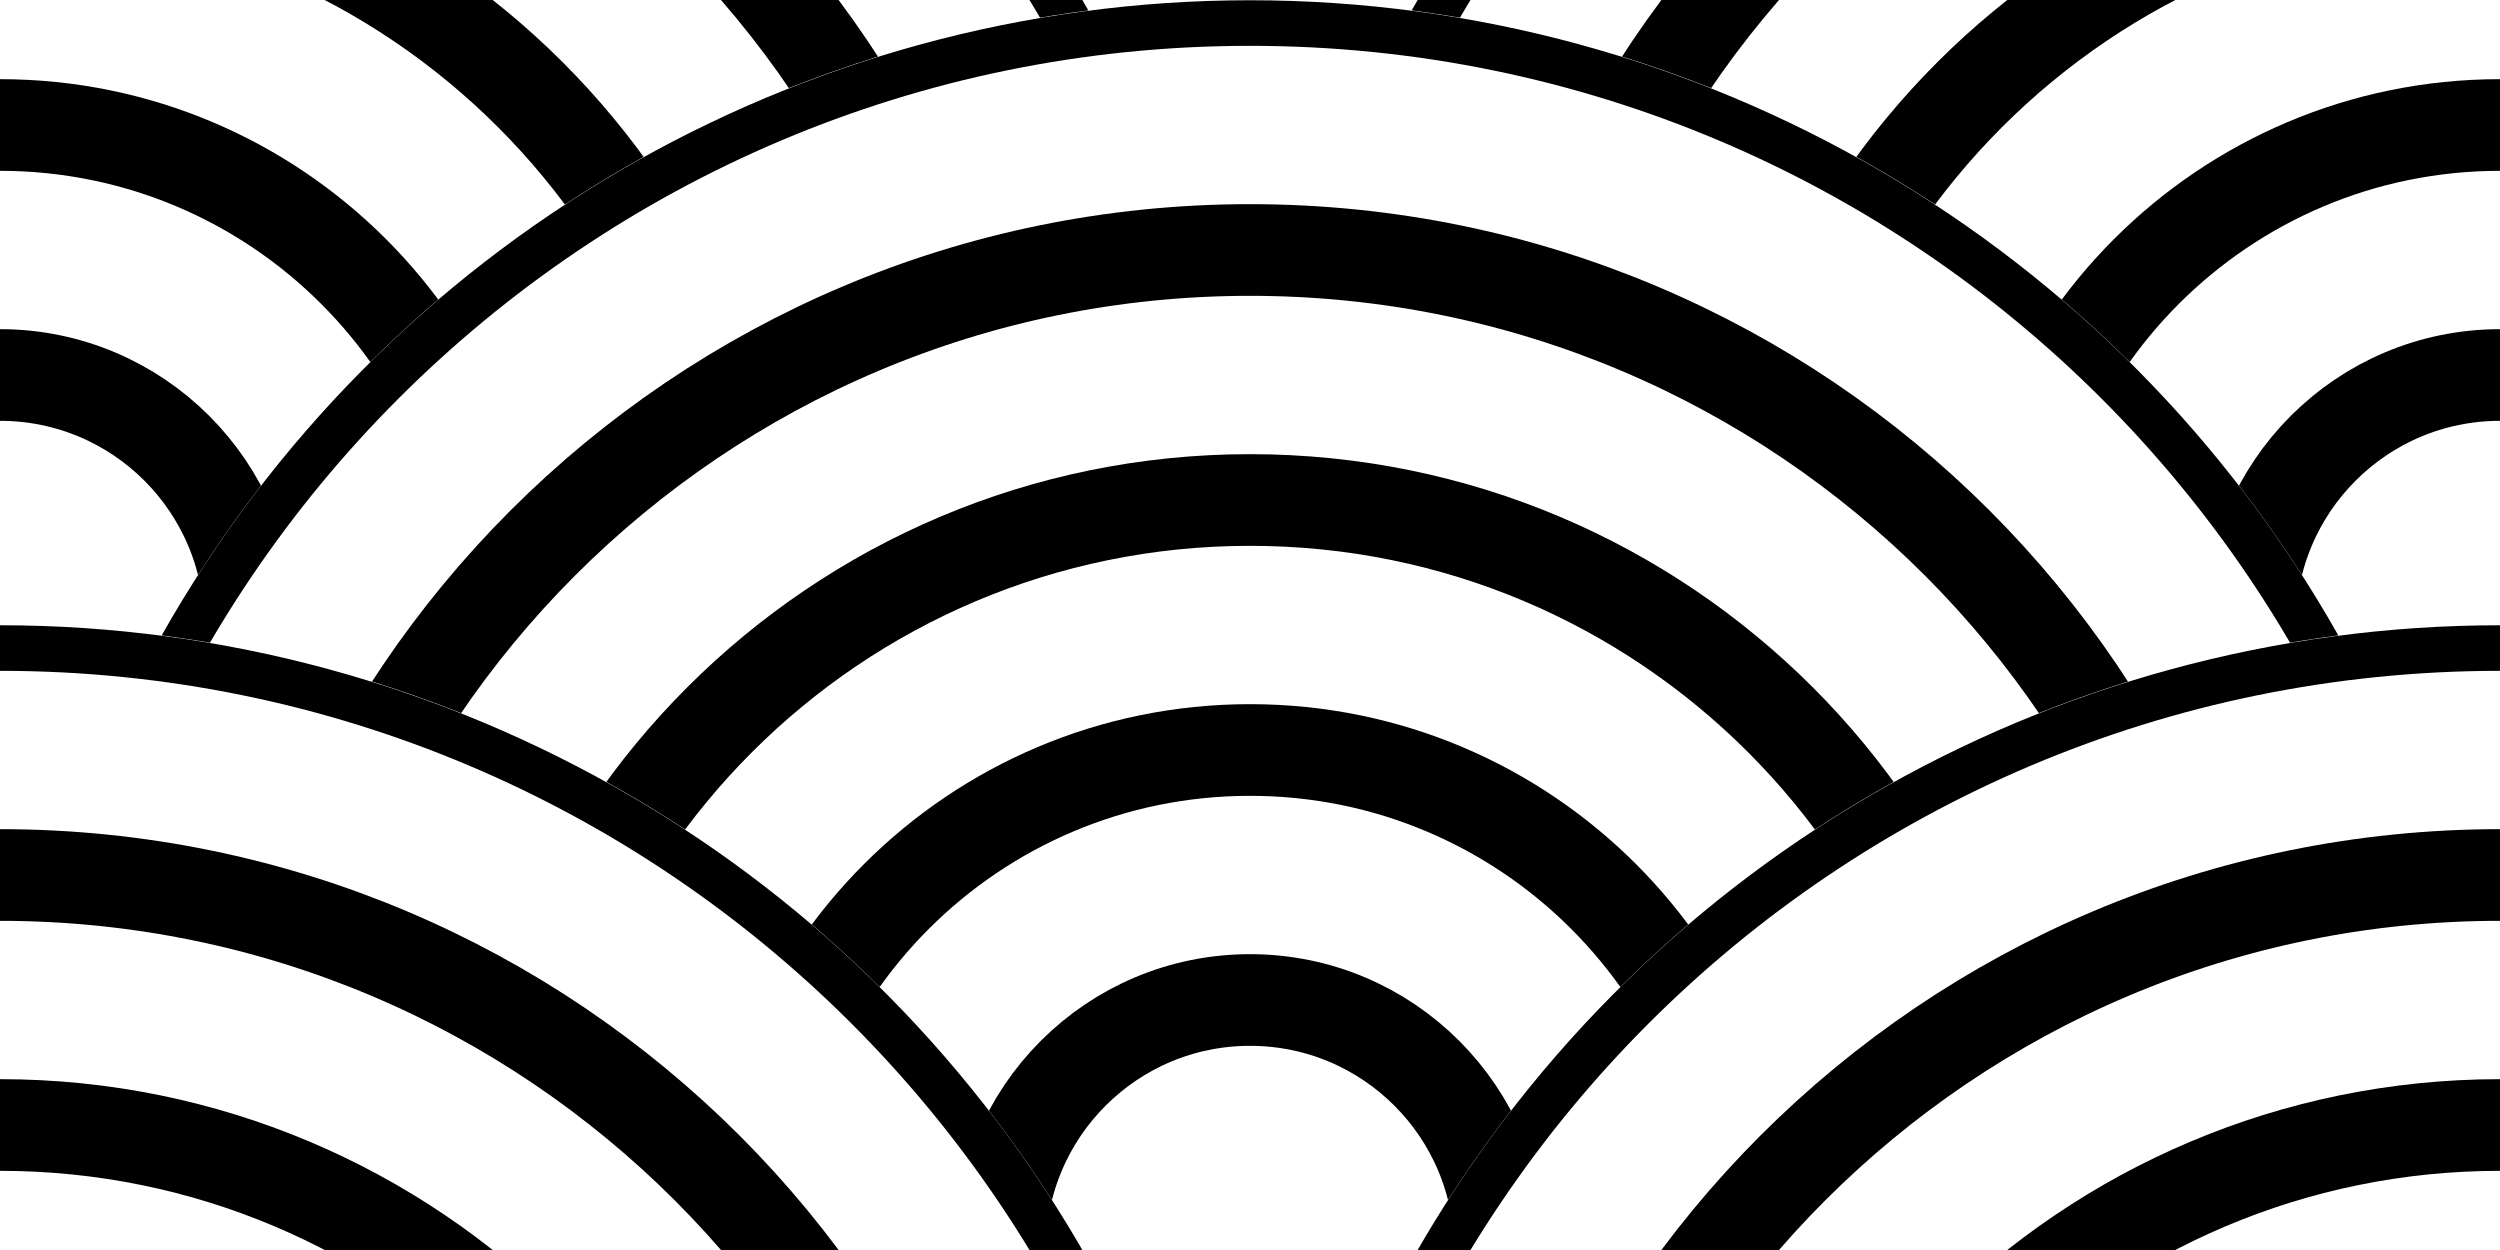
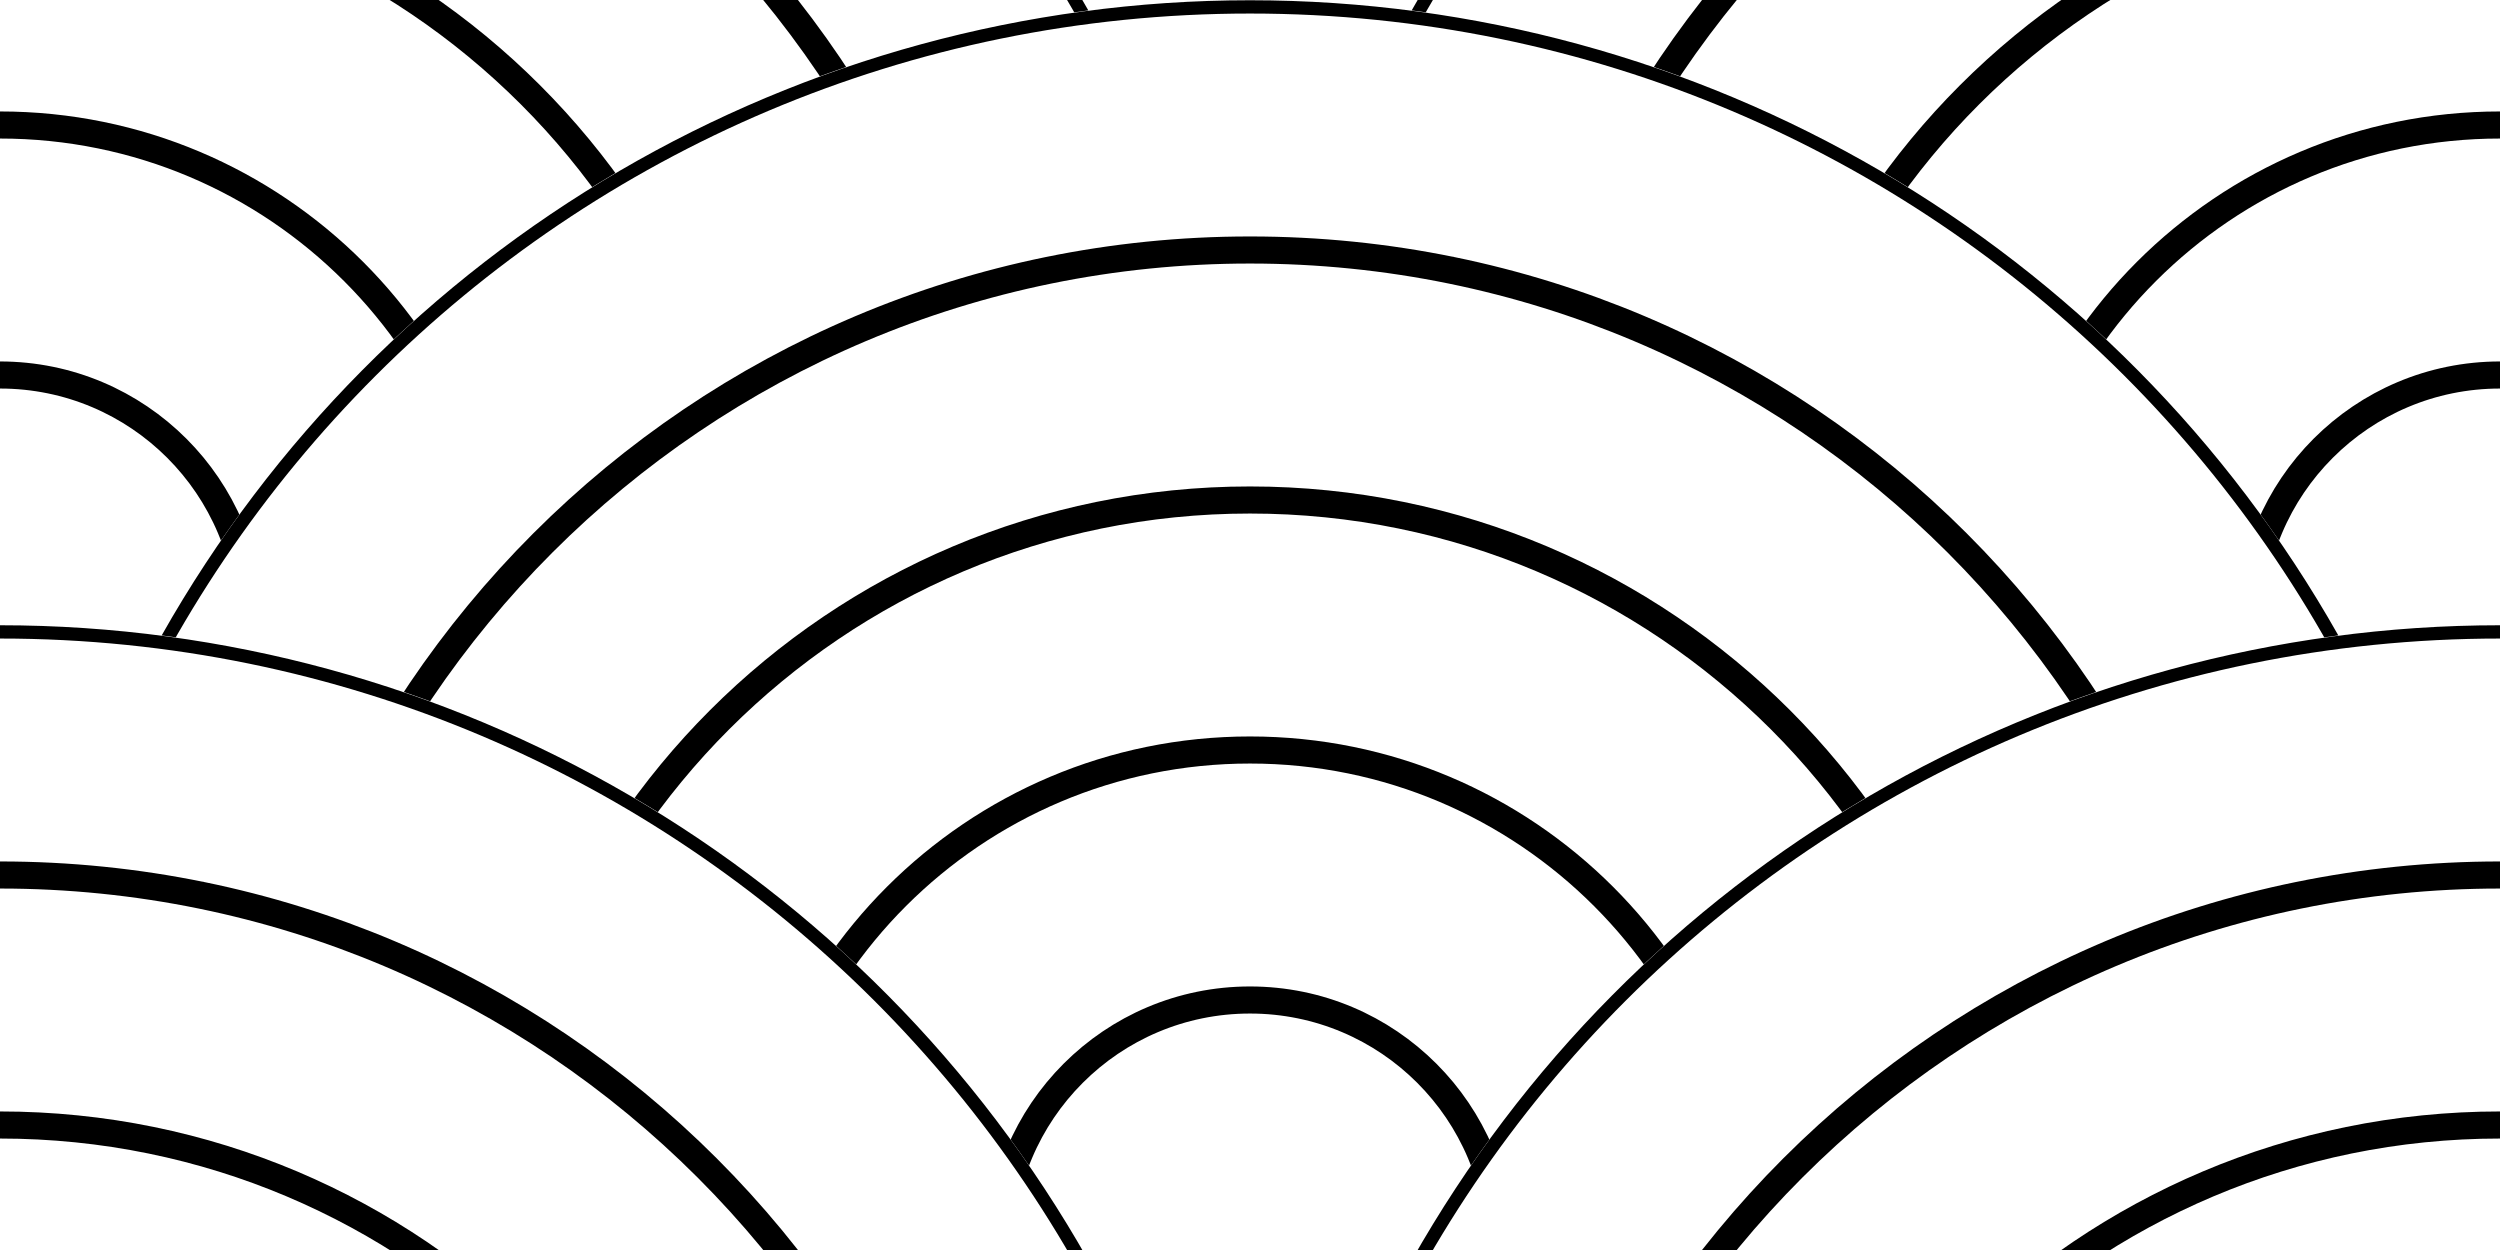
- <svg xmlns="http://www.w3.org/2000/svg" width="60" height="30" viewBox="0 0 60 30">
+ <svg xmlns="http://www.w3.org/2000/svg" width="120" height="60" viewBox="0 0 60 30">
  <defs>
    <clipPath id="fan">
      <path d="M-26.12,-14.75 A30,30 0 0 1 26.12,-14.75 A30,30 0 0 0 3.88,0.25 A30,30 0 0 0 -3.88,0.25 A30,30 0 0 0 -26.12,-14.75 Z" />
    </clipPath>
  </defs>
-   <g fill="none" stroke="#000" stroke-width="2.2" stroke-linecap="round" stroke-linejoin="round">
+   <g fill="none" stroke="#000" stroke-width="0.65" stroke-linecap="round" stroke-linejoin="round">
    <g transform="translate(-30,0)" clip-path="url(#fan)">
      <circle r="30" />
      <circle r="24" />
      <circle r="18" />
      <circle r="12" />
      <circle r="6" />
    </g>
    <g transform="translate(30,0)" clip-path="url(#fan)">
      <circle r="30" />
      <circle r="24" />
      <circle r="18" />
      <circle r="12" />
      <circle r="6" />
    </g>
    <g transform="translate(90,0)" clip-path="url(#fan)">
      <circle r="30" />
      <circle r="24" />
      <circle r="18" />
      <circle r="12" />
      <circle r="6" />
    </g>
    <g transform="translate(0,15)" clip-path="url(#fan)">
      <circle r="30" />
      <circle r="24" />
      <circle r="18" />
      <circle r="12" />
      <circle r="6" />
    </g>
    <g transform="translate(60,15)" clip-path="url(#fan)">
      <circle r="30" />
      <circle r="24" />
      <circle r="18" />
      <circle r="12" />
      <circle r="6" />
    </g>
    <g transform="translate(120,15)" clip-path="url(#fan)">
      <circle r="30" />
      <circle r="24" />
      <circle r="18" />
      <circle r="12" />
      <circle r="6" />
    </g>
    <g transform="translate(-30,30)" clip-path="url(#fan)">
      <circle r="30" />
      <circle r="24" />
      <circle r="18" />
      <circle r="12" />
      <circle r="6" />
    </g>
    <g transform="translate(30,30)" clip-path="url(#fan)">
      <circle r="30" />
      <circle r="24" />
      <circle r="18" />
      <circle r="12" />
      <circle r="6" />
    </g>
    <g transform="translate(90,30)" clip-path="url(#fan)">
      <circle r="30" />
      <circle r="24" />
      <circle r="18" />
      <circle r="12" />
      <circle r="6" />
    </g>
    <g transform="translate(0,45)" clip-path="url(#fan)">
      <circle r="30" />
      <circle r="24" />
      <circle r="18" />
      <circle r="12" />
      <circle r="6" />
    </g>
    <g transform="translate(60,45)" clip-path="url(#fan)">
      <circle r="30" />
      <circle r="24" />
      <circle r="18" />
      <circle r="12" />
      <circle r="6" />
    </g>
    <g transform="translate(120,45)" clip-path="url(#fan)">
      <circle r="30" />
      <circle r="24" />
      <circle r="18" />
      <circle r="12" />
      <circle r="6" />
    </g>
  </g>
</svg>
